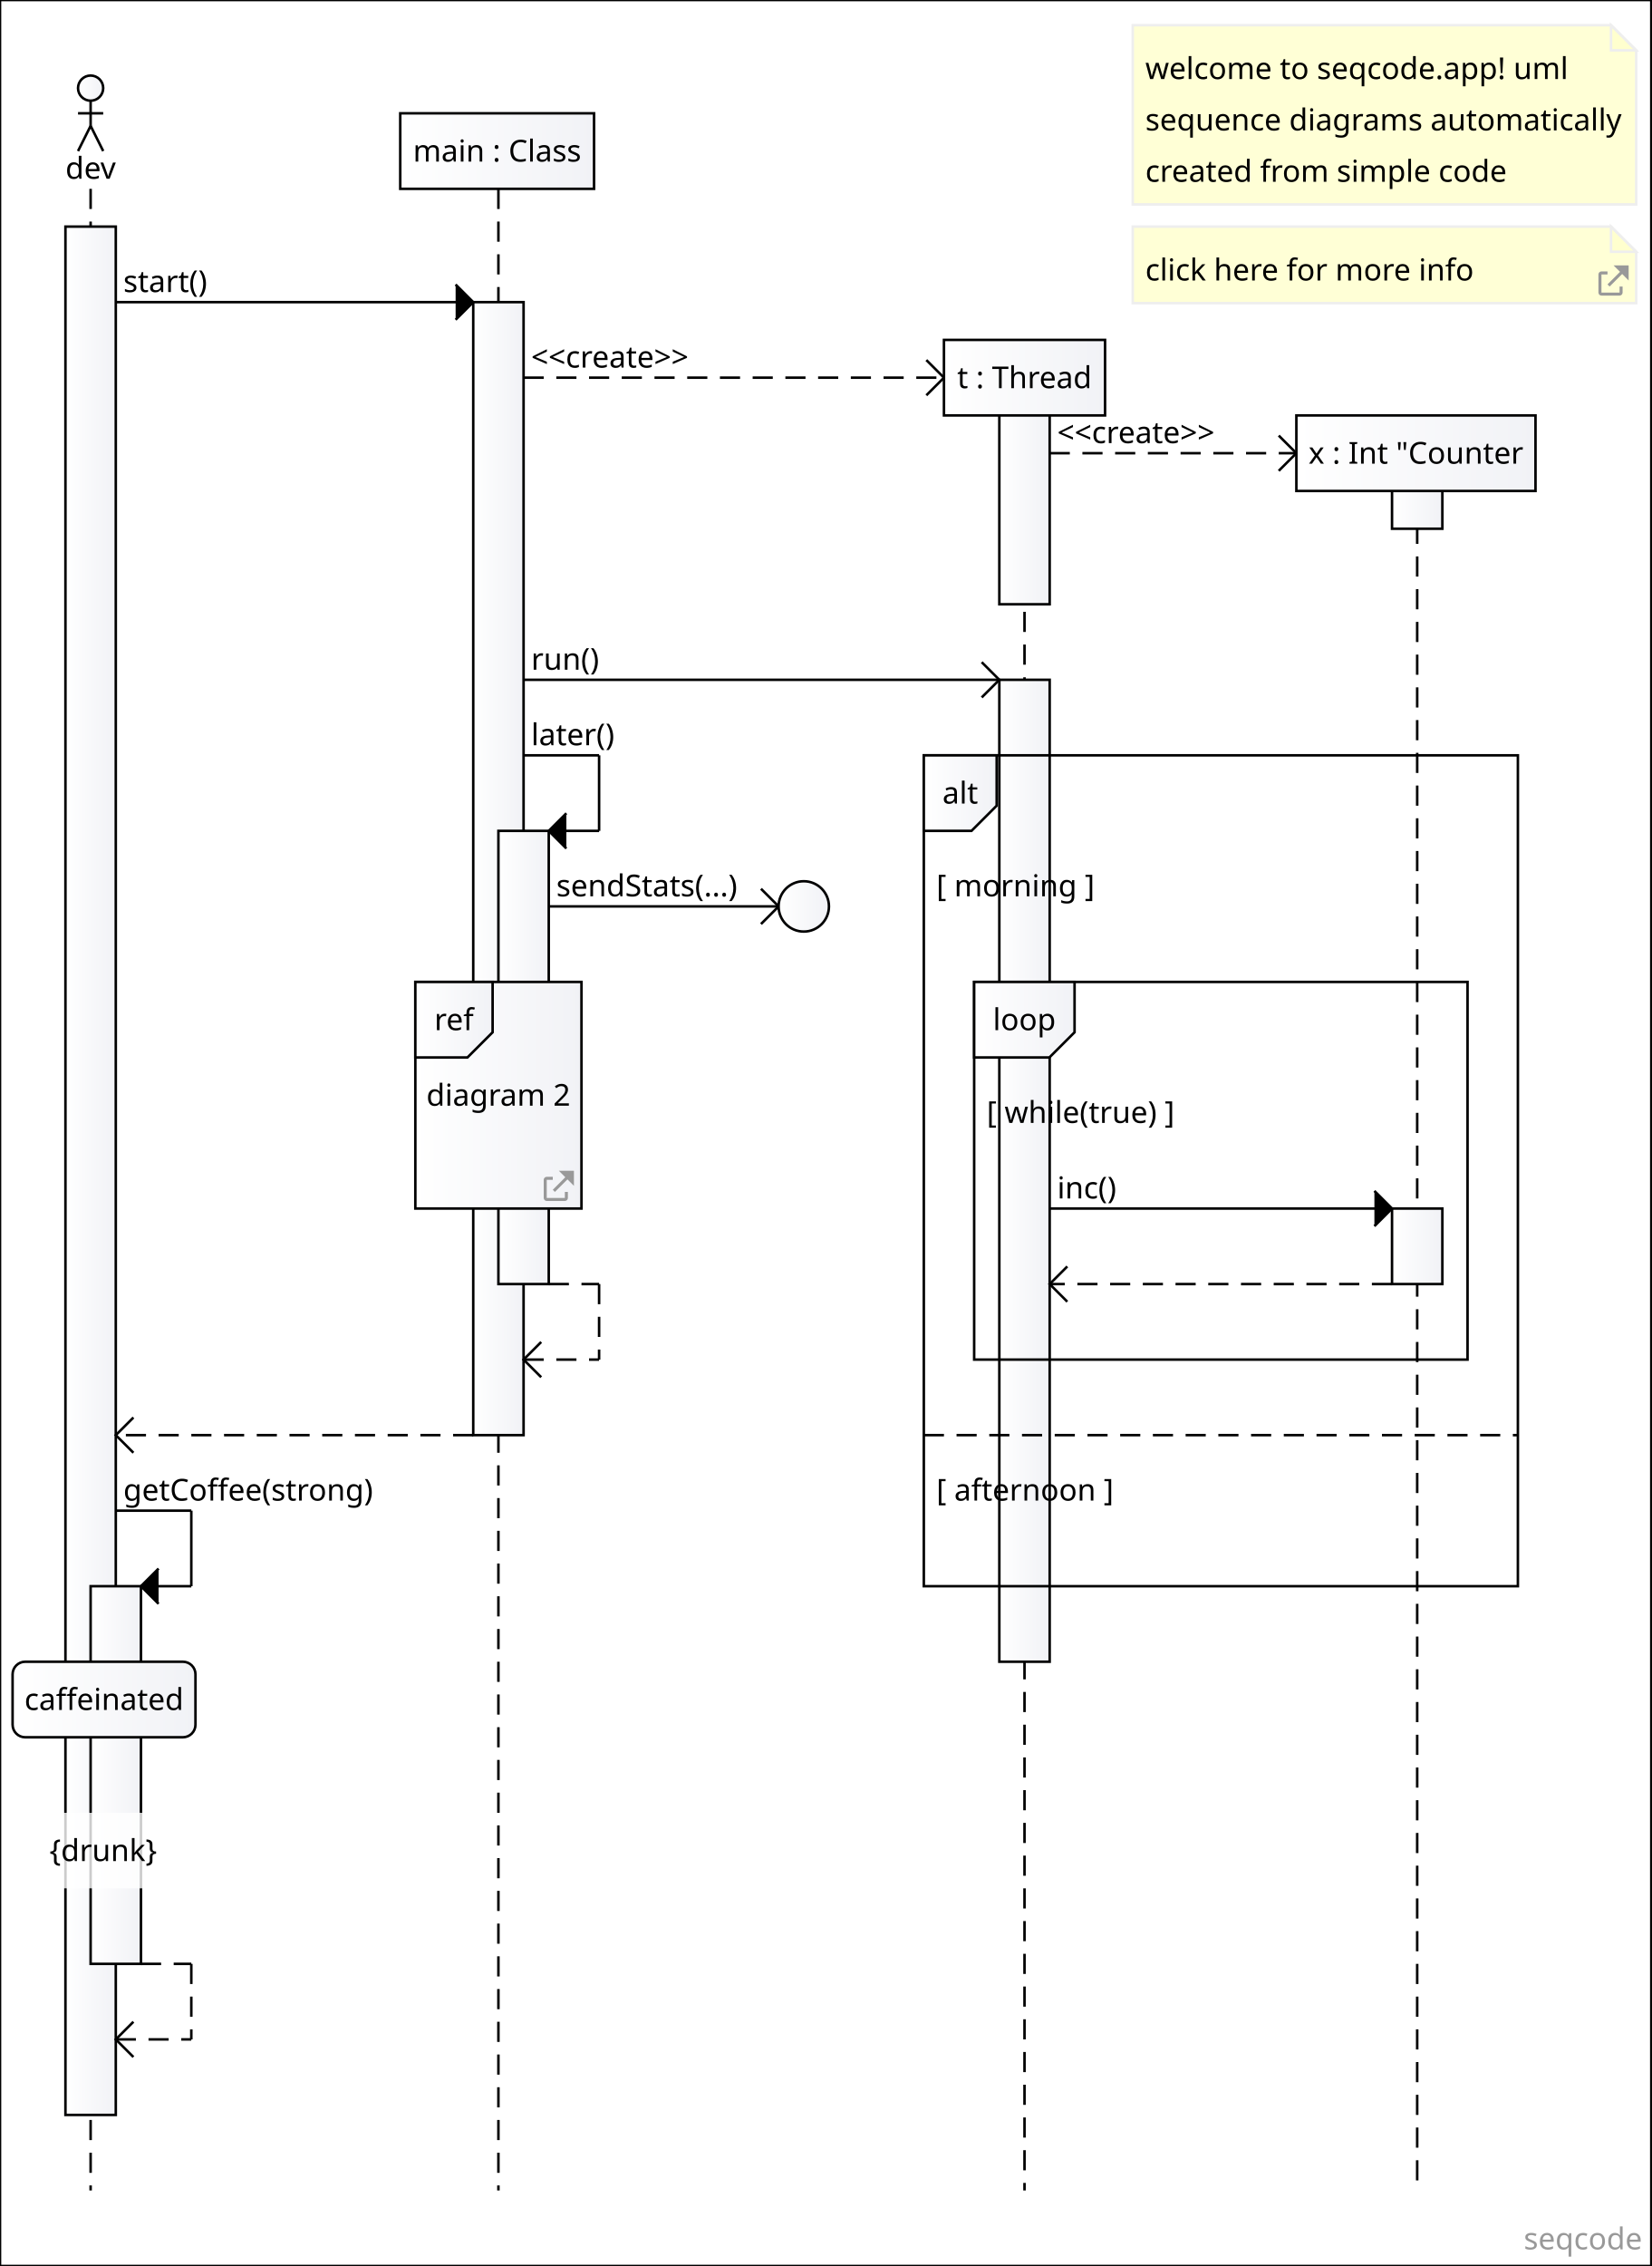
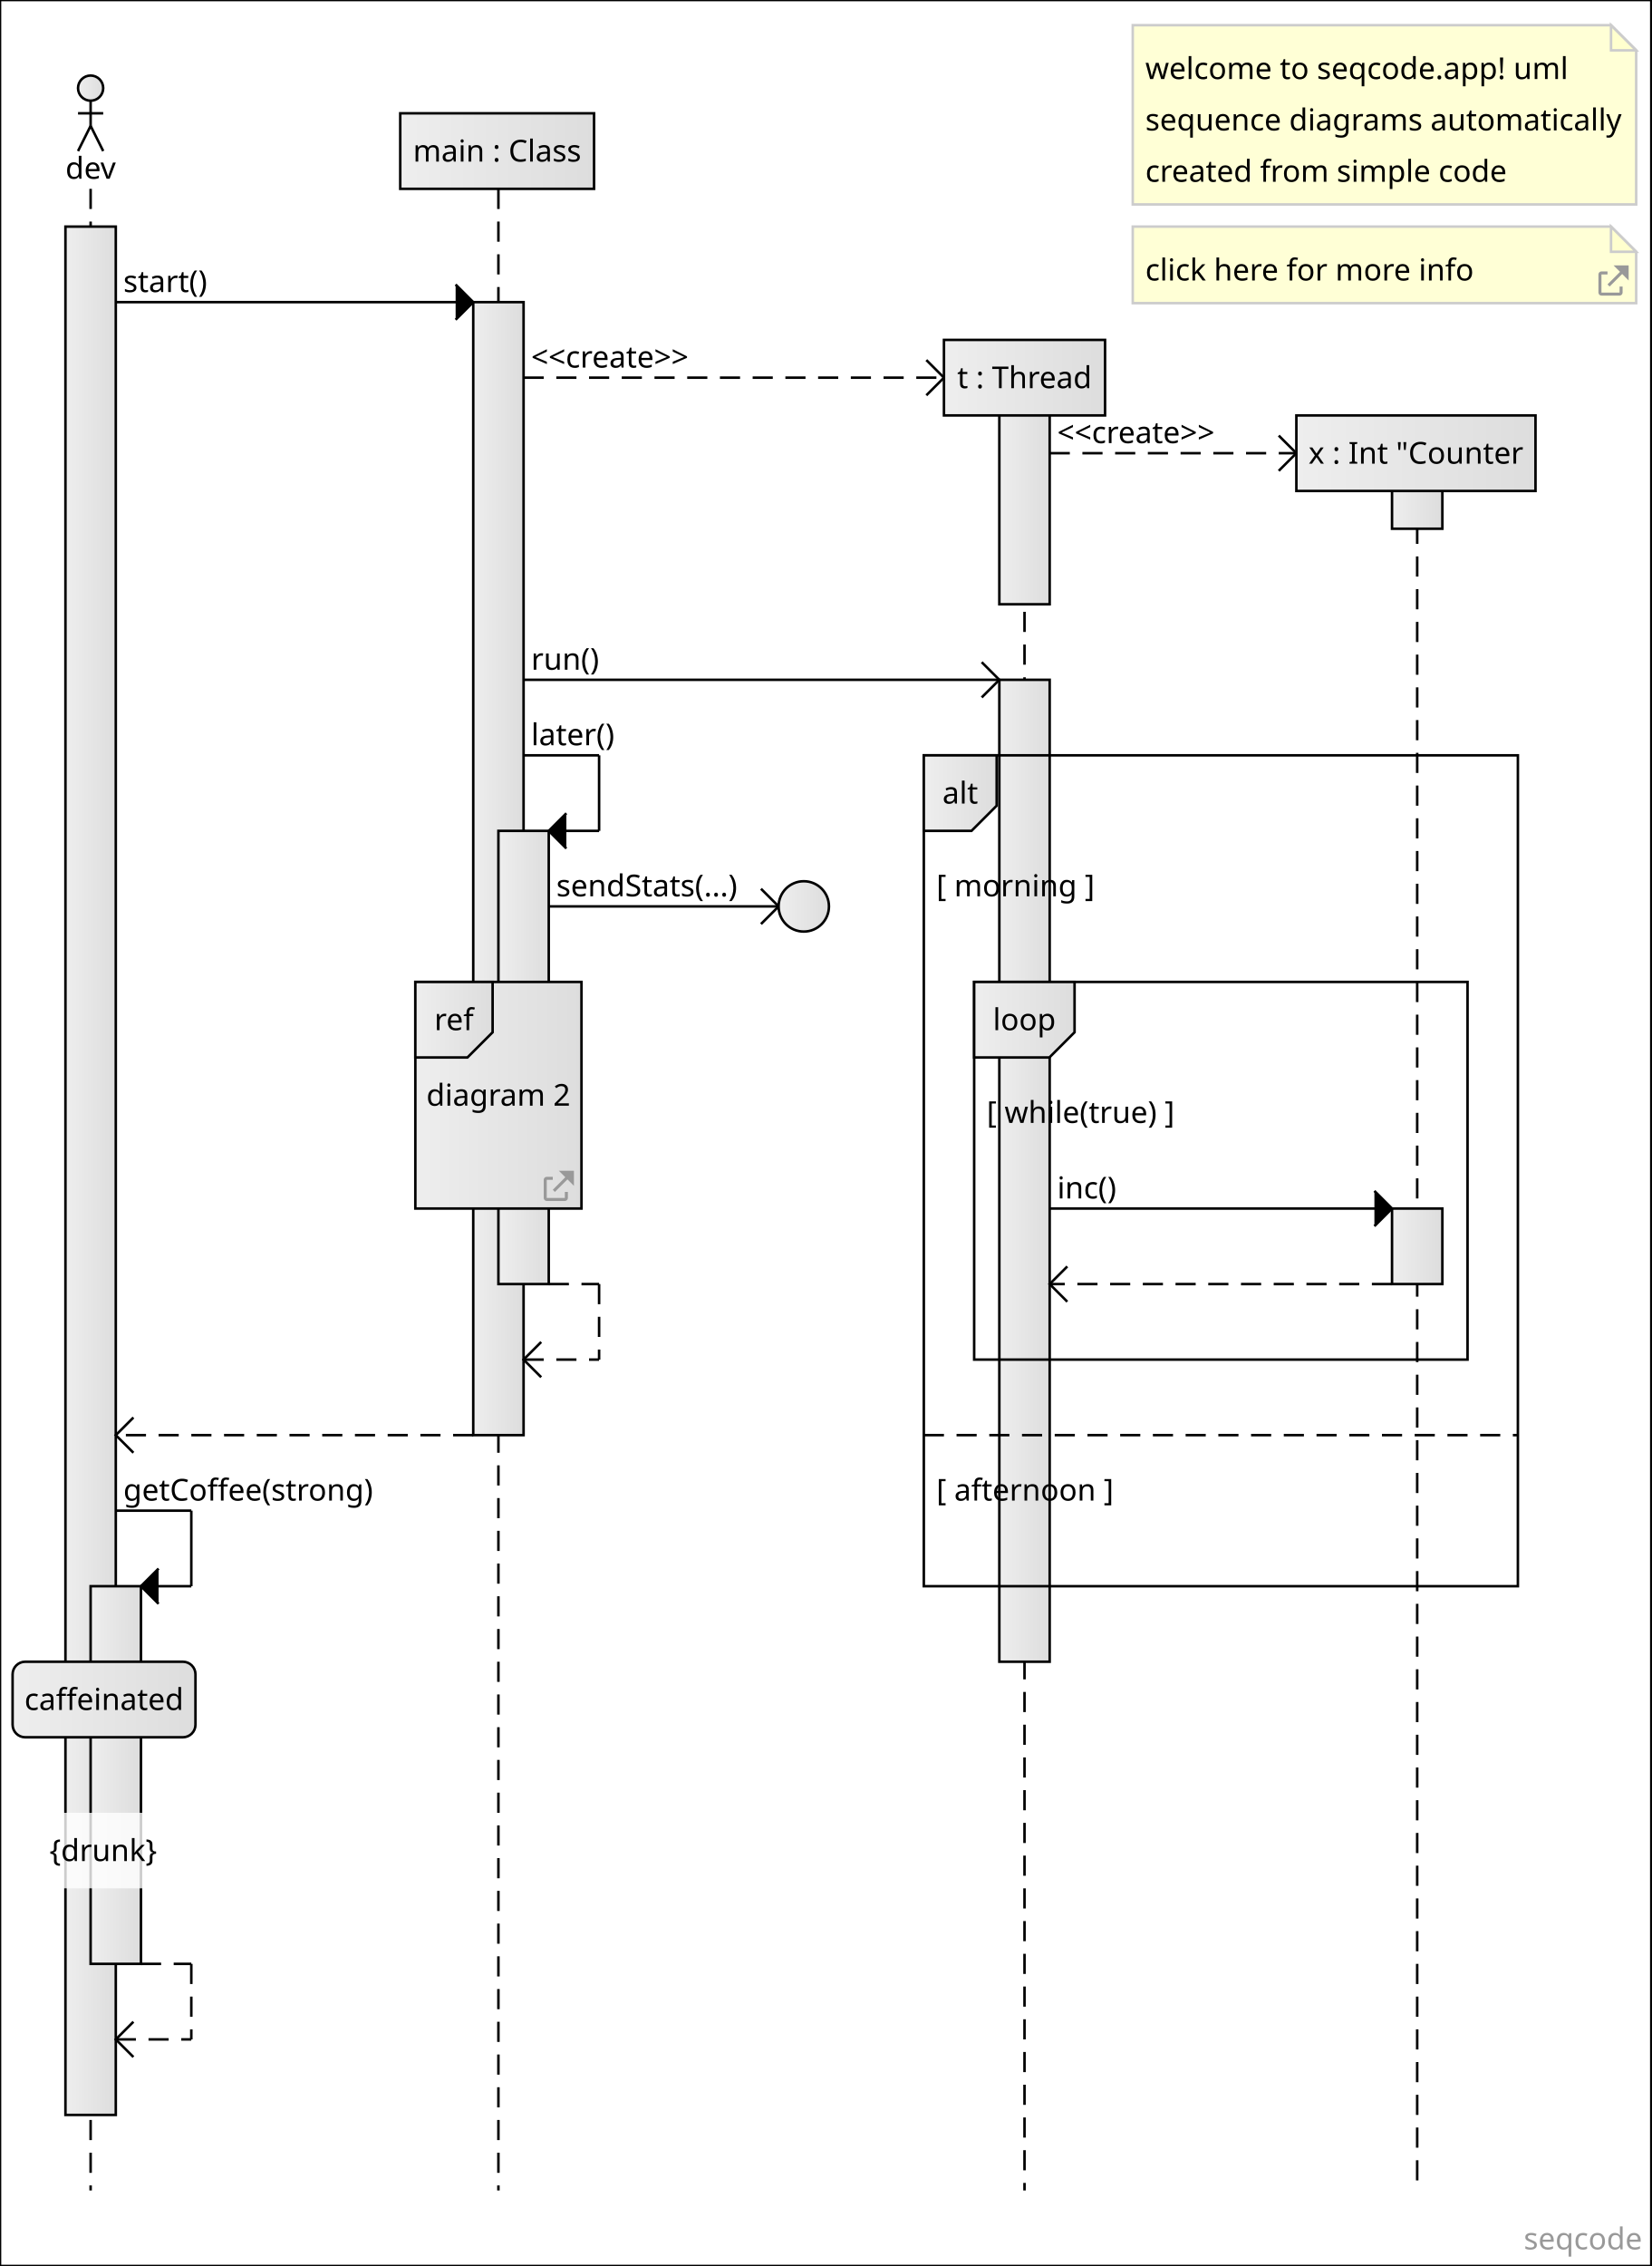
<svg xmlns="http://www.w3.org/2000/svg" version="1.1" width="656" height="900" viewBox="0 0 656 900">
  <defs>
    <linearGradient id="SvgjsLinearGradient1004">
-       <stop stop-color="#ffffff" offset="0" />
-       <stop stop-color="#f1f2f6" offset="1" />
+       <stop stop-color="#eeeeee" offset="0" />
+       <stop stop-color="#dddddd" offset="1" />
    </linearGradient>
    <text id="seqcode">
# actor, boundary, control, entity have special icons
dev:actor
main:Class

main.start() {

  t:Thread
  t.create() {

    x: "Int \"Counter" # long name in quotes, escaped quote
    x.create()
  }
  # . is a call (synchronous)
  # &gt; is a message (asynchronous)
  t &gt; run() {
  
    # alt, par, strict and seq create frames with multiple sections
    alt(morning) {
  
      # loop, opt, critical, ignore, consider, assert, neg and break create frames
      loop(while(true\)) { # parameters end on closing bracket, escaped bracket
        x.inc()
      }
    }
    alt(afternoon) {}
  }

  # later is used to perform actions after, outside of the normal flow
  later() {

    # self messages with no body can be +found or -lost
    -sendStats(...)
    ref(diagram 2 | link-to-diagram-2)
  }
}

getCoffee( strong ) {

  # invariant labels also supported
  state(caffeinated)

  invariant(drunk)
}

# notes are of the form note(x,y,width,message)
note(450,10,200,welcome to seqcode.app! uml sequence diagrams automatically created from simple code)
note(450,90,200, click here for more info | /docs)

</text>
  </defs>
  <rect width="656" height="900" fill="white" stroke-width="1" stroke="black" />
  <a href="https://seqcode.app" target="_blank">
    <text text-anchor="end" font-size="12" font-weight="100" font-family="sans-serif" fill="#999999" x="652.4" y="893.4">seqcode </text>
  </a>
  <line x1="36" y1="75" x2="36" y2="870" stroke-dasharray="8 5" stroke-width="1" stroke="black" />
  <line x1="198" y1="75" x2="198" y2="870" stroke-dasharray="8 5" stroke-width="1" stroke="black" />
  <line x1="407" y1="165" x2="407" y2="870" stroke-dasharray="8 5" stroke-width="1" stroke="black" />
  <line x1="563" y1="195" x2="563" y2="870" stroke-dasharray="8 5" stroke-width="1" stroke="black" />
  <g transform="matrix(1,0,0,1,0,0)">
    <rect width="20" height="750" x="26" y="90" fill="url(#SvgjsLinearGradient1004)" stroke-width="1" stroke="black" />
  </g>
  <g transform="matrix(1,0,0,1,0,0)">
    <rect width="20" height="150" x="36" y="630" fill="url(#SvgjsLinearGradient1004)" stroke-width="1" stroke="black" />
  </g>
  <g transform="matrix(1,0,0,1,0,0)">
    <rect width="20" height="450" x="188" y="120" fill="url(#SvgjsLinearGradient1004)" stroke-width="1" stroke="black" />
  </g>
  <g transform="matrix(1,0,0,1,0,0)">
    <rect width="20" height="180" x="198" y="330" fill="url(#SvgjsLinearGradient1004)" stroke-width="1" stroke="black" />
  </g>
  <g transform="matrix(1,0,0,1,0,0)">
    <rect width="20" height="90" x="397" y="150" fill="url(#SvgjsLinearGradient1004)" stroke-width="1" stroke="black" />
  </g>
  <g transform="matrix(1,0,0,1,0,0)">
    <rect width="20" height="390" x="397" y="270" fill="url(#SvgjsLinearGradient1004)" stroke-width="1" stroke="black" />
  </g>
  <g transform="matrix(1,0,0,1,0,0)">
    <rect width="20" height="30" x="553" y="180" fill="url(#SvgjsLinearGradient1004)" stroke-width="1" stroke="black" />
  </g>
  <g transform="matrix(1,0,0,1,0,0)">
    <rect width="20" height="30" x="553" y="480" fill="url(#SvgjsLinearGradient1004)" stroke-width="1" stroke="black" />
  </g>
  <line x1="46" y1="120" x2="188" y2="120" stroke-width="1" stroke="black" />
  <text text-anchor="start" font-size="12" font-weight="100" font-family="sans-serif" fill="black" x="49" y="116">start()</text>
  <polyline points="181,113 188,120 181,127" fill="black" stroke-width="1" stroke="black" />
  <line x1="208" y1="150" x2="375" y2="150" stroke-dasharray="8 5" stroke-width="1" stroke="black" />
  <text text-anchor="start" font-size="12" font-weight="100" font-family="sans-serif" fill="black" x="211" y="146">&lt;&lt;create&gt;&gt;</text>
  <polyline points="368,143 375,150 368,157" fill="transparent" stroke-width="1" stroke="black" />
  <line x1="417" y1="180" x2="515" y2="180" stroke-dasharray="8 5" stroke-width="1" stroke="black" />
  <text text-anchor="start" font-size="12" font-weight="100" font-family="sans-serif" fill="black" x="420" y="176">&lt;&lt;create&gt;&gt;</text>
  <polyline points="508,173 515,180 508,187" fill="transparent" stroke-width="1" stroke="black" />
  <line x1="208" y1="270" x2="397" y2="270" stroke-width="1" stroke="black" />
  <text text-anchor="start" font-size="12" font-weight="100" font-family="sans-serif" fill="black" x="211" y="266">run()</text>
  <polyline points="390,263 397,270 390,277" fill="transparent" stroke-width="1" stroke="black" />
  <text text-anchor="start" font-size="12" font-weight="100" font-family="sans-serif" fill="black" x="211" y="296">later()</text>
  <line x1="208" y1="300" x2="238" y2="300" stroke-width="1" stroke="black" />
  <line x1="238" y1="300" x2="238" y2="330" stroke-width="1" stroke="black" />
  <line x1="218" y1="330" x2="238" y2="330" stroke-width="1" stroke="black" />
  <polyline points="225,323 218,330 225,337" fill="black" stroke-width="1" stroke="black" />
  <line x1="218" y1="360" x2="309.314" y2="360" stroke-width="1" stroke="black" />
  <text text-anchor="start" font-size="12" font-weight="100" font-family="sans-serif" fill="black" x="221" y="356">sendStats(...)</text>
  <polyline points="302.314,353 309.314,360 302.314,367" fill="transparent" stroke-width="1" stroke="black" />
  <circle r="10" cx="319.314" cy="360" fill="url(#SvgjsLinearGradient1004)" stroke-width="1" stroke="black" />
  <text text-anchor="start" font-size="12" font-weight="100" font-family="sans-serif" fill="black" x="221" y="506" />
  <line x1="218" y1="510" x2="238" y2="510" stroke-dasharray="8 5" stroke-width="1" stroke="black" />
  <line x1="238" y1="510" x2="238" y2="540" stroke-dasharray="8 5" stroke-width="1" stroke="black" />
  <line x1="208" y1="540" x2="238" y2="540" stroke-dasharray="8 5" stroke-width="1" stroke="black" />
  <polyline points="215,533 208,540 215,547" fill="transparent" stroke-width="1" stroke="black" />
  <line x1="188" y1="570" x2="46" y2="570" stroke-dasharray="8 5" stroke-width="1" stroke="black" />
  <text text-anchor="end" font-size="12" font-weight="100" font-family="sans-serif" fill="black" x="185" y="566" />
  <polyline points="53,563 46,570 53,577" fill="transparent" stroke-width="1" stroke="black" />
  <line x1="417" y1="480" x2="553" y2="480" stroke-width="1" stroke="black" />
  <text text-anchor="start" font-size="12" font-weight="100" font-family="sans-serif" fill="black" x="420" y="476">inc()</text>
  <polyline points="546,473 553,480 546,487" fill="black" stroke-width="1" stroke="black" />
  <line x1="553" y1="510" x2="417" y2="510" stroke-dasharray="8 5" stroke-width="1" stroke="black" />
  <text text-anchor="end" font-size="12" font-weight="100" font-family="sans-serif" fill="black" x="550" y="506" />
  <polyline points="424,503 417,510 424,517" fill="transparent" stroke-width="1" stroke="black" />
  <text text-anchor="start" font-size="12" font-weight="100" font-family="sans-serif" fill="black" x="49" y="596">getCoffee(strong)</text>
  <line x1="46" y1="600" x2="76" y2="600" stroke-width="1" stroke="black" />
  <line x1="76" y1="600" x2="76" y2="630" stroke-width="1" stroke="black" />
  <line x1="56" y1="630" x2="76" y2="630" stroke-width="1" stroke="black" />
  <polyline points="63,623 56,630 63,637" fill="black" stroke-width="1" stroke="black" />
  <text text-anchor="start" font-size="12" font-weight="100" font-family="sans-serif" fill="black" x="59" y="776" />
  <line x1="56" y1="780" x2="76" y2="780" stroke-dasharray="8 5" stroke-width="1" stroke="black" />
  <line x1="76" y1="780" x2="76" y2="810" stroke-dasharray="8 5" stroke-width="1" stroke="black" />
  <line x1="46" y1="810" x2="76" y2="810" stroke-dasharray="8 5" stroke-width="1" stroke="black" />
  <polyline points="53,803 46,810 53,817" fill="transparent" stroke-width="1" stroke="black" />
  <g transform="matrix(1,0,0,1,36,45)">
    <circle r="5" cx="0" cy="-10" fill="url(#SvgjsLinearGradient1004)" stroke-width="1" stroke="black" />
    <line x1="-5" y1="0" x2="5" y2="0" stroke-width="1" stroke="black" />
    <line x1="0" y1="-5" x2="0" y2="5" stroke-width="1" stroke="black" />
    <line x1="-5" y1="15" x2="0" y2="5" stroke-width="1" stroke="black" />
    <line x1="0" y1="5" x2="5" y2="15" stroke-width="1" stroke="black" />
  </g>
  <text text-anchor="middle" font-size="12" font-weight="100" font-family="sans-serif" fill="black" x="36" y="71">dev</text>
  <g transform="matrix(1,0,0,1,0,0)">
    <rect width="77" height="30" x="159" y="45" fill="url(#SvgjsLinearGradient1004)" stroke-width="1" stroke="black" />
    <text x="197.5" y="60" dominant-baseline="middle" text-anchor="middle" font-size="12" font-weight="100" font-family="sans-serif" fill="black">main : Class</text>
  </g>
  <g transform="matrix(1,0,0,1,0,0)">
    <rect width="64" height="30" x="375" y="135" fill="url(#SvgjsLinearGradient1004)" stroke-width="1" stroke="black" />
    <text x="407" y="150" dominant-baseline="middle" text-anchor="middle" font-size="12" font-weight="100" font-family="sans-serif" fill="black">t : Thread</text>
  </g>
  <g transform="matrix(1,0,0,1,0,0)">
    <rect width="95" height="30" x="515" y="165" fill="url(#SvgjsLinearGradient1004)" stroke-width="1" stroke="black" />
    <text x="562.5" y="180" dominant-baseline="middle" text-anchor="middle" font-size="12" font-weight="100" font-family="sans-serif" fill="black">x : Int "Counter</text>
  </g>
  <a href="#" target="" transform="matrix(1,0,0,1,0,0)">
    <rect width="66" height="90" x="165" y="390" fill="url(#SvgjsLinearGradient1004)" stroke-width="1" stroke="black" />
    <text x="198" y="435" dominant-baseline="middle" text-anchor="middle" font-size="12" font-weight="100" font-family="sans-serif" fill="black">diagram 2</text>
    <path d="M222 465H228V471L225.432 468.42L220.44 473.4L219.6 472.56L224.58 467.568ZM217.2 467.4H219.6V468.6H217.2V475.8H224.4V473.4H225.6V475.8A1.2 1.2 0 0 1 224.4 477H217.2A1.2 1.2 0 0 1 216 475.8V468.6A1.2 1.2 0 0 1 217.2 467.4 " fill="#999999" />
  </a>
  <g transform="matrix(1,0,0,1,0,0)">
    <polygon points="165,390 165,420 185.697,420 195.697,410 195.697,390" fill="url(#SvgjsLinearGradient1004)" stroke-width="1" stroke="black" />
    <text x="180.349" y="405" dominant-baseline="middle" text-anchor="middle" font-size="12" font-weight="100" font-family="sans-serif" fill="black">ref</text>
  </g>
  <g transform="matrix(1,0,0,1,0,0)">
    <rect width="72.654" height="30" x="5" y="660" rx="5" ry="5" fill="url(#SvgjsLinearGradient1004)" stroke-width="1" stroke="black" />
    <text x="41.327" y="675" dominant-baseline="middle" text-anchor="middle" font-size="12" font-weight="100" font-family="sans-serif" fill="black">caffeinated</text>
  </g>
  <g transform="matrix(1,0,0,1,0,0)">
    <rect width="50" height="30" x="16" y="720" fill="rgba(255,255,255,0.8)" />
    <text x="41" y="735" dominant-baseline="middle" text-anchor="middle" font-size="12" font-weight="100" font-family="sans-serif" fill="black">{drunk}</text>
  </g>
  <rect width="236" height="330" x="367" y="300" fill="transparent" stroke-width="1" stroke="black" />
  <text text-anchor="start" font-size="12" font-weight="100" font-family="sans-serif" fill="black" x="372" y="356">[ morning ]</text>
  <text text-anchor="start" font-size="12" font-weight="100" font-family="sans-serif" fill="black" x="372" y="596">[ afternoon ]</text>
  <line x1="367" y1="570" x2="603" y2="570" stroke-dasharray="8 5" stroke-width="1" stroke="black" />
  <g transform="matrix(1,0,0,1,0,0)">
    <polygon points="367,300 367,330 385.945,330 395.945,320 395.945,300" fill="url(#SvgjsLinearGradient1004)" stroke-width="1" stroke="black" />
    <text x="381.473" y="315" dominant-baseline="middle" text-anchor="middle" font-size="12" font-weight="100" font-family="sans-serif" fill="black">alt</text>
  </g>
  <rect width="196" height="150" x="387" y="390" fill="transparent" stroke-width="1" stroke="black" />
  <g transform="matrix(1,0,0,1,0,0)">
    <polygon points="387,390 387,420 416.885,420 426.885,410 426.885,390" fill="url(#SvgjsLinearGradient1004)" stroke-width="1" stroke="black" />
    <text x="406.942" y="405" dominant-baseline="middle" text-anchor="middle" font-size="12" font-weight="100" font-family="sans-serif" fill="black">loop</text>
  </g>
  <text text-anchor="start" font-size="12" font-weight="100" font-family="sans-serif" fill="black" x="392" y="446">[ while(true) ]</text>
  <g class="note">
-     <polygon points="450,10 450,81.2 650,81.2 650,20 640,10" fill="rgba(255,255,204,0.8)" stroke-width="1" stroke="#eeeeee" />
-     <polygon points="650,20 640,10 640,20" fill="rgba(255,255,204,0.8)" stroke-width="1" stroke="#eeeeee" />
+     <polygon points="450,10 450,81.2 650,81.2 650,20 640,10" fill="rgba(255,255,204,0.8)" stroke-width="1" stroke="#cccccc" />
+     <polygon points="650,20 640,10 640,20" fill="rgba(255,255,204,0.8)" stroke-width="1" stroke="#cccccc" />
    <text text-anchor="start" font-size="12" font-weight="100" font-family="sans-serif" fill="black" x="455" y="31.4">welcome to seqcode.app! uml</text>
    <text text-anchor="start" font-size="12" font-weight="100" font-family="sans-serif" fill="black" x="455" y="51.8">sequence diagrams automatically</text>
    <text text-anchor="start" font-size="12" font-weight="100" font-family="sans-serif" fill="black" x="455" y="72.2">created from simple code</text>
  </g>
  <a href="#" target="" class="note">
-     <polygon points="450,90 450,120.4 650,120.4 650,100 640,90" fill="rgba(255,255,204,0.8)" stroke-width="1" stroke="#eeeeee" />
-     <polygon points="650,100 640,90 640,100" fill="rgba(255,255,204,0.8)" stroke-width="1" stroke="#eeeeee" />
+     <polygon points="450,90 450,120.4 650,120.4 650,100 640,90" fill="rgba(255,255,204,0.8)" stroke-width="1" stroke="#cccccc" />
+     <polygon points="650,100 640,90 640,100" fill="rgba(255,255,204,0.8)" stroke-width="1" stroke="#cccccc" />
    <text text-anchor="start" font-size="12" font-weight="100" font-family="sans-serif" fill="black" x="455" y="111.4">click here for more info</text>
    <path d="M641 105.4H647V111.4L644.432 108.82L639.44 113.8L638.6 112.96L643.58 107.968ZM636.2 107.8H638.6V109H636.2V116.2H643.4V113.8H644.6V116.2A1.2 1.2 0 0 1 643.4 117.4H636.2A1.2 1.2 0 0 1 635 116.2V109A1.2 1.2 0 0 1 636.2 107.8 " fill="#999999" />
  </a>
</svg>
